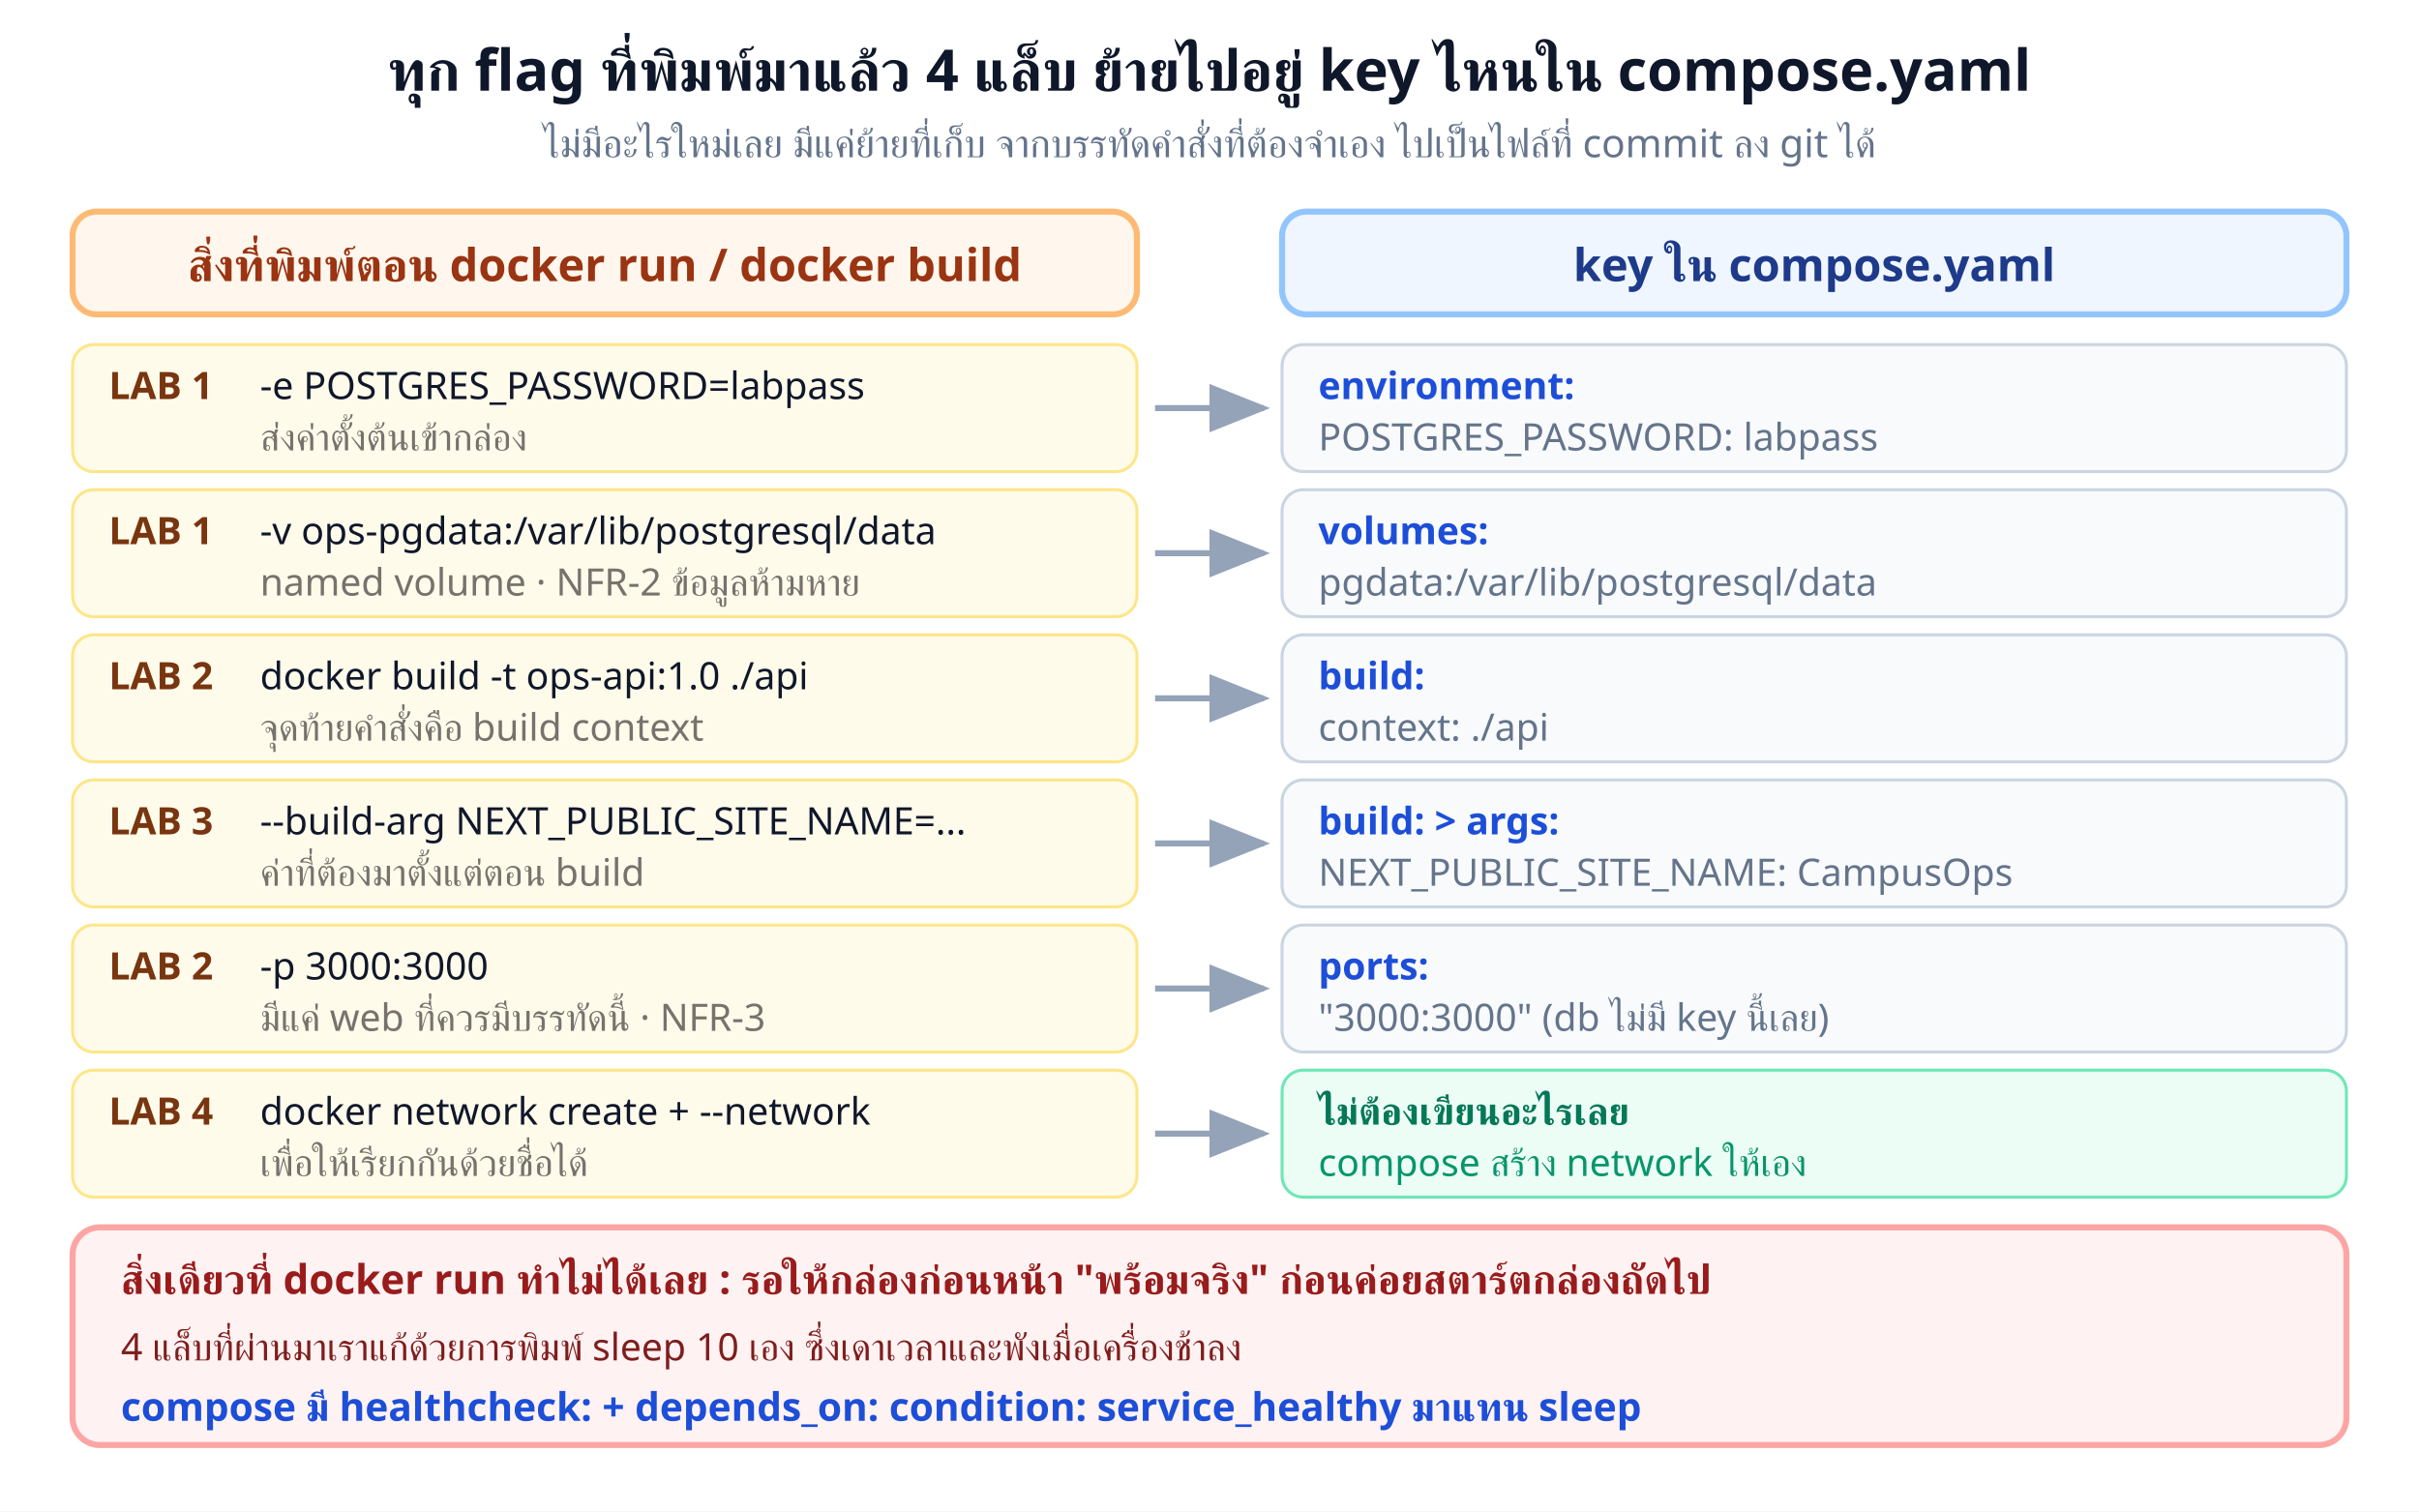
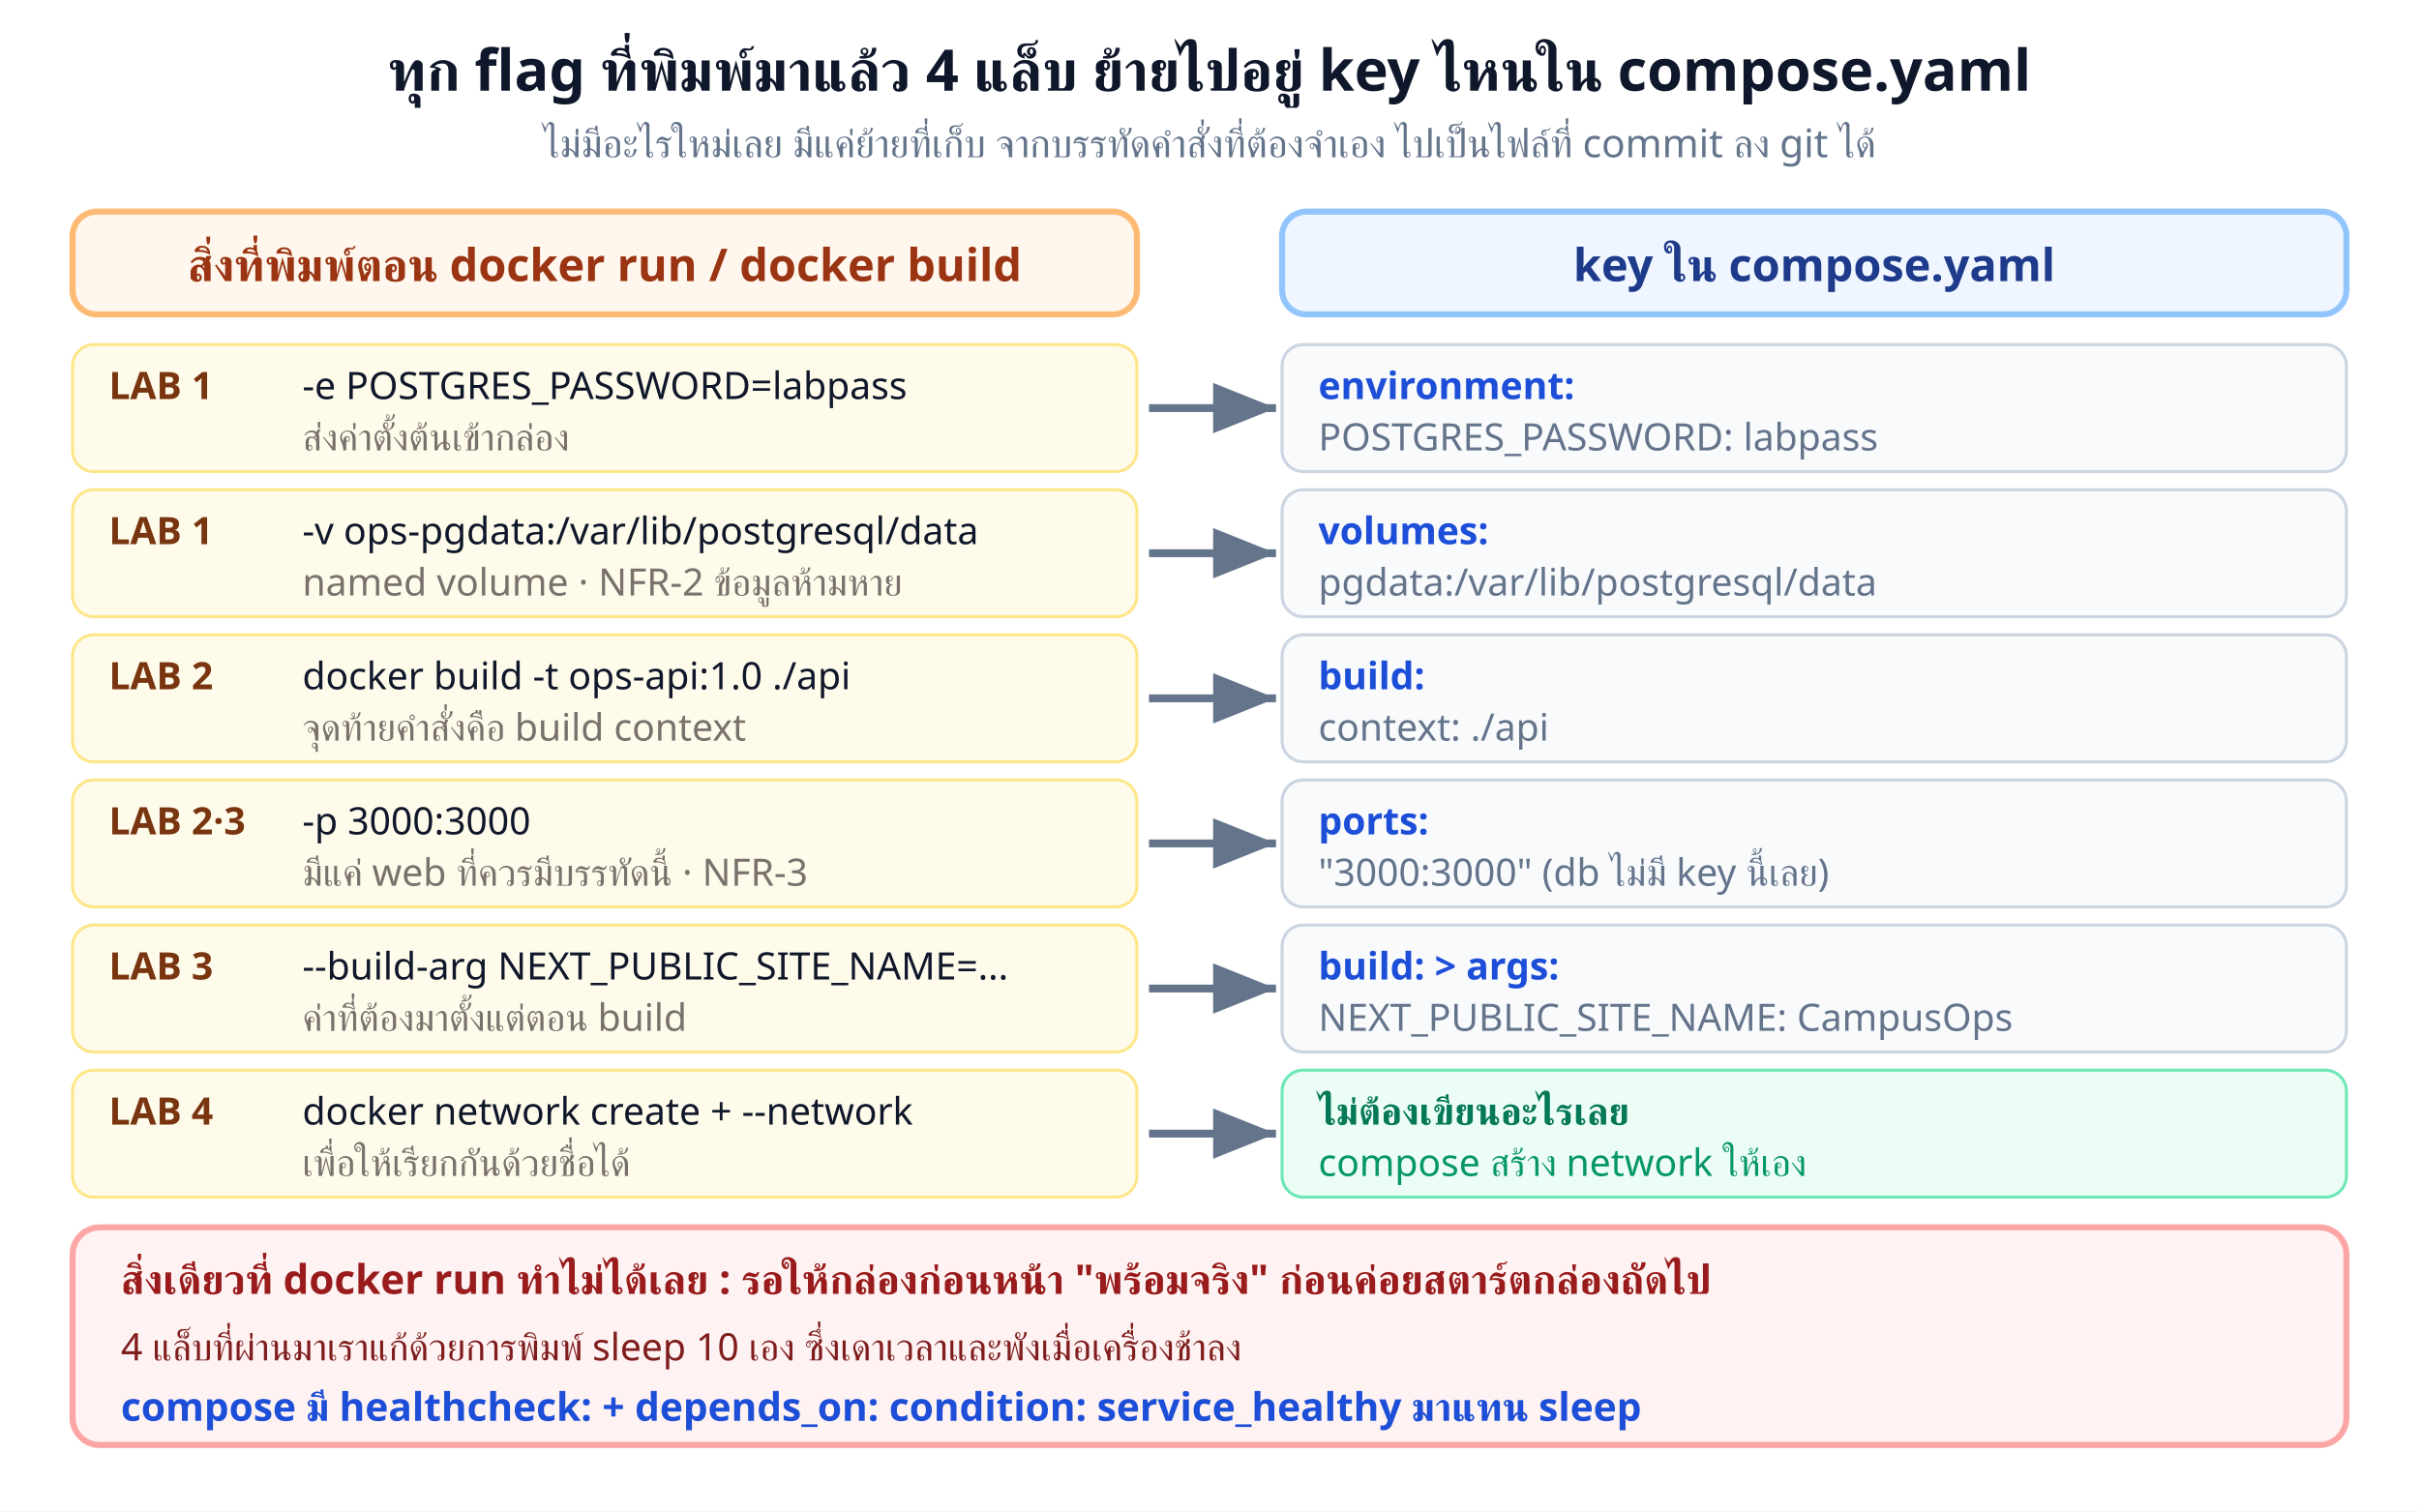
<svg xmlns="http://www.w3.org/2000/svg" viewBox="0 0 800 500" width="800" height="500" font-family="sans-serif">
  <rect x="0" y="0" width="800" height="500" fill="#ffffff" />
  <text x="400" y="30" text-anchor="middle" font-size="19" font-weight="bold" fill="#0f172a">ทุก flag ที่พิมพ์มาแล้ว 4 แล็บ ย้ายไปอยู่ key ไหนใน compose.yaml</text>
  <text x="400" y="52" text-anchor="middle" font-size="13" fill="#64748b">ไม่มีอะไรใหม่เลย มีแค่ย้ายที่เก็บ จากบรรทัดคำสั่งที่ต้องจำเอง ไปเป็นไฟล์ที่ commit ลง git ได้</text>
  <defs>
-     <marker id="arr" markerWidth="10" markerHeight="8" refX="9" refY="4" orient="auto">
-       <path d="M 0 0 L 10 4 L 0 8 z" fill="#94a3b8" />
+     <marker id="arr" markerWidth="8" markerHeight="6.4" refX="8" refY="3.2" orient="auto">
+       <path d="M 0 0 L 8 3.2 L 0 6.4 z" fill="#64748b" />
    </marker>
  </defs>
  <rect x="24" y="70" width="352" height="34" rx="8" fill="#fff7ed" stroke="#fdba74" stroke-width="2" />
  <text x="200" y="93" text-anchor="middle" font-size="15" font-weight="bold" fill="#9a3412">สิ่งที่พิมพ์ตอน docker run / docker build</text>
  <rect x="424" y="70" width="352" height="34" rx="8" fill="#eff6ff" stroke="#93c5fd" stroke-width="2" />
  <text x="600" y="93" text-anchor="middle" font-size="15" font-weight="bold" fill="#1e3a8a">key ใน compose.yaml</text>
  <g font-size="12.5">
    <rect x="24" y="114" width="352" height="42" rx="7" fill="#fffbeb" stroke="#fde68a" />
    <text x="36" y="132" fill="#78350f" font-weight="bold">LAB 1</text>
-     <text x="86" y="132" fill="#0f172a">-e POSTGRES_PASSWORD=labpass</text>
-     <text x="86" y="149" fill="#78716c">ส่งค่าตั้งต้นเข้ากล่อง</text>
-     <path d="M 382 135 L 418 135" stroke="#94a3b8" stroke-width="2" marker-end="url(#arr)" />
+     <text x="100" y="132" fill="#0f172a">-e POSTGRES_PASSWORD=labpass</text>
+     <text x="100" y="149" fill="#78716c">ส่งค่าตั้งต้นเข้ากล่อง</text>
+     <path d="M 380 135 L 422 135" stroke="#64748b" stroke-width="2.6" marker-end="url(#arr)" />
    <rect x="424" y="114" width="352" height="42" rx="7" fill="#f8fafc" stroke="#cbd5e1" />
    <text x="436" y="132" fill="#1d4ed8" font-weight="bold">environment:</text>
    <text x="436" y="149" fill="#64748b">POSTGRES_PASSWORD: labpass</text>
    <rect x="24" y="162" width="352" height="42" rx="7" fill="#fffbeb" stroke="#fde68a" />
    <text x="36" y="180" fill="#78350f" font-weight="bold">LAB 1</text>
-     <text x="86" y="180" fill="#0f172a">-v ops-pgdata:/var/lib/postgresql/data</text>
-     <text x="86" y="197" fill="#78716c">named volume · NFR-2 ข้อมูลห้ามหาย</text>
-     <path d="M 382 183 L 418 183" stroke="#94a3b8" stroke-width="2" marker-end="url(#arr)" />
+     <text x="100" y="180" fill="#0f172a">-v ops-pgdata:/var/lib/postgresql/data</text>
+     <text x="100" y="197" fill="#78716c">named volume · NFR-2 ข้อมูลห้ามหาย</text>
+     <path d="M 380 183 L 422 183" stroke="#64748b" stroke-width="2.6" marker-end="url(#arr)" />
    <rect x="424" y="162" width="352" height="42" rx="7" fill="#f8fafc" stroke="#cbd5e1" />
    <text x="436" y="180" fill="#1d4ed8" font-weight="bold">volumes:</text>
    <text x="436" y="197" fill="#64748b">pgdata:/var/lib/postgresql/data</text>
    <rect x="24" y="210" width="352" height="42" rx="7" fill="#fffbeb" stroke="#fde68a" />
    <text x="36" y="228" fill="#78350f" font-weight="bold">LAB 2</text>
-     <text x="86" y="228" fill="#0f172a">docker build -t ops-api:1.0 ./api</text>
-     <text x="86" y="245" fill="#78716c">จุดท้ายคำสั่งคือ build context</text>
-     <path d="M 382 231 L 418 231" stroke="#94a3b8" stroke-width="2" marker-end="url(#arr)" />
+     <text x="100" y="228" fill="#0f172a">docker build -t ops-api:1.0 ./api</text>
+     <text x="100" y="245" fill="#78716c">จุดท้ายคำสั่งคือ build context</text>
+     <path d="M 380 231 L 422 231" stroke="#64748b" stroke-width="2.6" marker-end="url(#arr)" />
    <rect x="424" y="210" width="352" height="42" rx="7" fill="#f8fafc" stroke="#cbd5e1" />
    <text x="436" y="228" fill="#1d4ed8" font-weight="bold">build:</text>
    <text x="436" y="245" fill="#64748b">context: ./api</text>
    <rect x="24" y="258" width="352" height="42" rx="7" fill="#fffbeb" stroke="#fde68a" />
-     <text x="36" y="276" fill="#78350f" font-weight="bold">LAB 3</text>
-     <text x="86" y="276" fill="#0f172a">--build-arg NEXT_PUBLIC_SITE_NAME=...</text>
-     <text x="86" y="293" fill="#78716c">ค่าที่ต้องมาตั้งแต่ตอน build</text>
-     <path d="M 382 279 L 418 279" stroke="#94a3b8" stroke-width="2" marker-end="url(#arr)" />
+     <text x="36" y="276" fill="#78350f" font-weight="bold">LAB 2·3</text>
+     <text x="100" y="276" fill="#0f172a">-p 3000:3000</text>
+     <text x="100" y="293" fill="#78716c">มีแค่ web ที่ควรมีบรรทัดนี้ · NFR-3</text>
+     <path d="M 380 279 L 422 279" stroke="#64748b" stroke-width="2.6" marker-end="url(#arr)" />
    <rect x="424" y="258" width="352" height="42" rx="7" fill="#f8fafc" stroke="#cbd5e1" />
-     <text x="436" y="276" fill="#1d4ed8" font-weight="bold">build: &gt; args:</text>
-     <text x="436" y="293" fill="#64748b">NEXT_PUBLIC_SITE_NAME: CampusOps</text>
+     <text x="436" y="276" fill="#1d4ed8" font-weight="bold">ports:</text>
+     <text x="436" y="293" fill="#64748b">"3000:3000"  (db ไม่มี key นี้เลย)</text>
    <rect x="24" y="306" width="352" height="42" rx="7" fill="#fffbeb" stroke="#fde68a" />
-     <text x="36" y="324" fill="#78350f" font-weight="bold">LAB 2</text>
-     <text x="86" y="324" fill="#0f172a">-p 3000:3000</text>
-     <text x="86" y="341" fill="#78716c">มีแค่ web ที่ควรมีบรรทัดนี้ · NFR-3</text>
-     <path d="M 382 327 L 418 327" stroke="#94a3b8" stroke-width="2" marker-end="url(#arr)" />
+     <text x="36" y="324" fill="#78350f" font-weight="bold">LAB 3</text>
+     <text x="100" y="324" fill="#0f172a">--build-arg NEXT_PUBLIC_SITE_NAME=...</text>
+     <text x="100" y="341" fill="#78716c">ค่าที่ต้องมาตั้งแต่ตอน build</text>
+     <path d="M 380 327 L 422 327" stroke="#64748b" stroke-width="2.6" marker-end="url(#arr)" />
    <rect x="424" y="306" width="352" height="42" rx="7" fill="#f8fafc" stroke="#cbd5e1" />
-     <text x="436" y="324" fill="#1d4ed8" font-weight="bold">ports:</text>
-     <text x="436" y="341" fill="#64748b">"3000:3000"  (db ไม่มี key นี้เลย)</text>
+     <text x="436" y="324" fill="#1d4ed8" font-weight="bold">build: &gt; args:</text>
+     <text x="436" y="341" fill="#64748b">NEXT_PUBLIC_SITE_NAME: CampusOps</text>
    <rect x="24" y="354" width="352" height="42" rx="7" fill="#fffbeb" stroke="#fde68a" />
    <text x="36" y="372" fill="#78350f" font-weight="bold">LAB 4</text>
-     <text x="86" y="372" fill="#0f172a">docker network create + --network</text>
-     <text x="86" y="389" fill="#78716c">เพื่อให้เรียกกันด้วยชื่อได้</text>
-     <path d="M 382 375 L 418 375" stroke="#94a3b8" stroke-width="2" marker-end="url(#arr)" />
+     <text x="100" y="372" fill="#0f172a">docker network create + --network</text>
+     <text x="100" y="389" fill="#78716c">เพื่อให้เรียกกันด้วยชื่อได้</text>
+     <path d="M 380 375 L 422 375" stroke="#64748b" stroke-width="2.6" marker-end="url(#arr)" />
    <rect x="424" y="354" width="352" height="42" rx="7" fill="#ecfdf5" stroke="#6ee7b7" />
    <text x="436" y="372" fill="#047857" font-weight="bold">ไม่ต้องเขียนอะไรเลย</text>
    <text x="436" y="389" fill="#059669">compose สร้าง network ให้เอง</text>
  </g>
  <rect x="24" y="406" width="752" height="72" rx="9" fill="#fef2f2" stroke="#fca5a5" stroke-width="2" />
  <text x="40" y="428" font-size="13.5" font-weight="bold" fill="#991b1b">สิ่งเดียวที่ docker run ทำไม่ได้เลย :  รอให้กล่องก่อนหน้า "พร้อมจริง" ก่อนค่อยสตาร์ตกล่องถัดไป</text>
  <text x="40" y="450" font-size="12.5" fill="#7f1d1d">4 แล็บที่ผ่านมาเราแก้ด้วยการพิมพ์ sleep 10 เอง ซึ่งเดาเวลาและพังเมื่อเครื่องช้าลง</text>
  <text x="40" y="470" font-size="13" font-weight="bold" fill="#1d4ed8">compose มี  healthcheck:  +  depends_on: condition: service_healthy  มาแทน sleep</text>
</svg>
